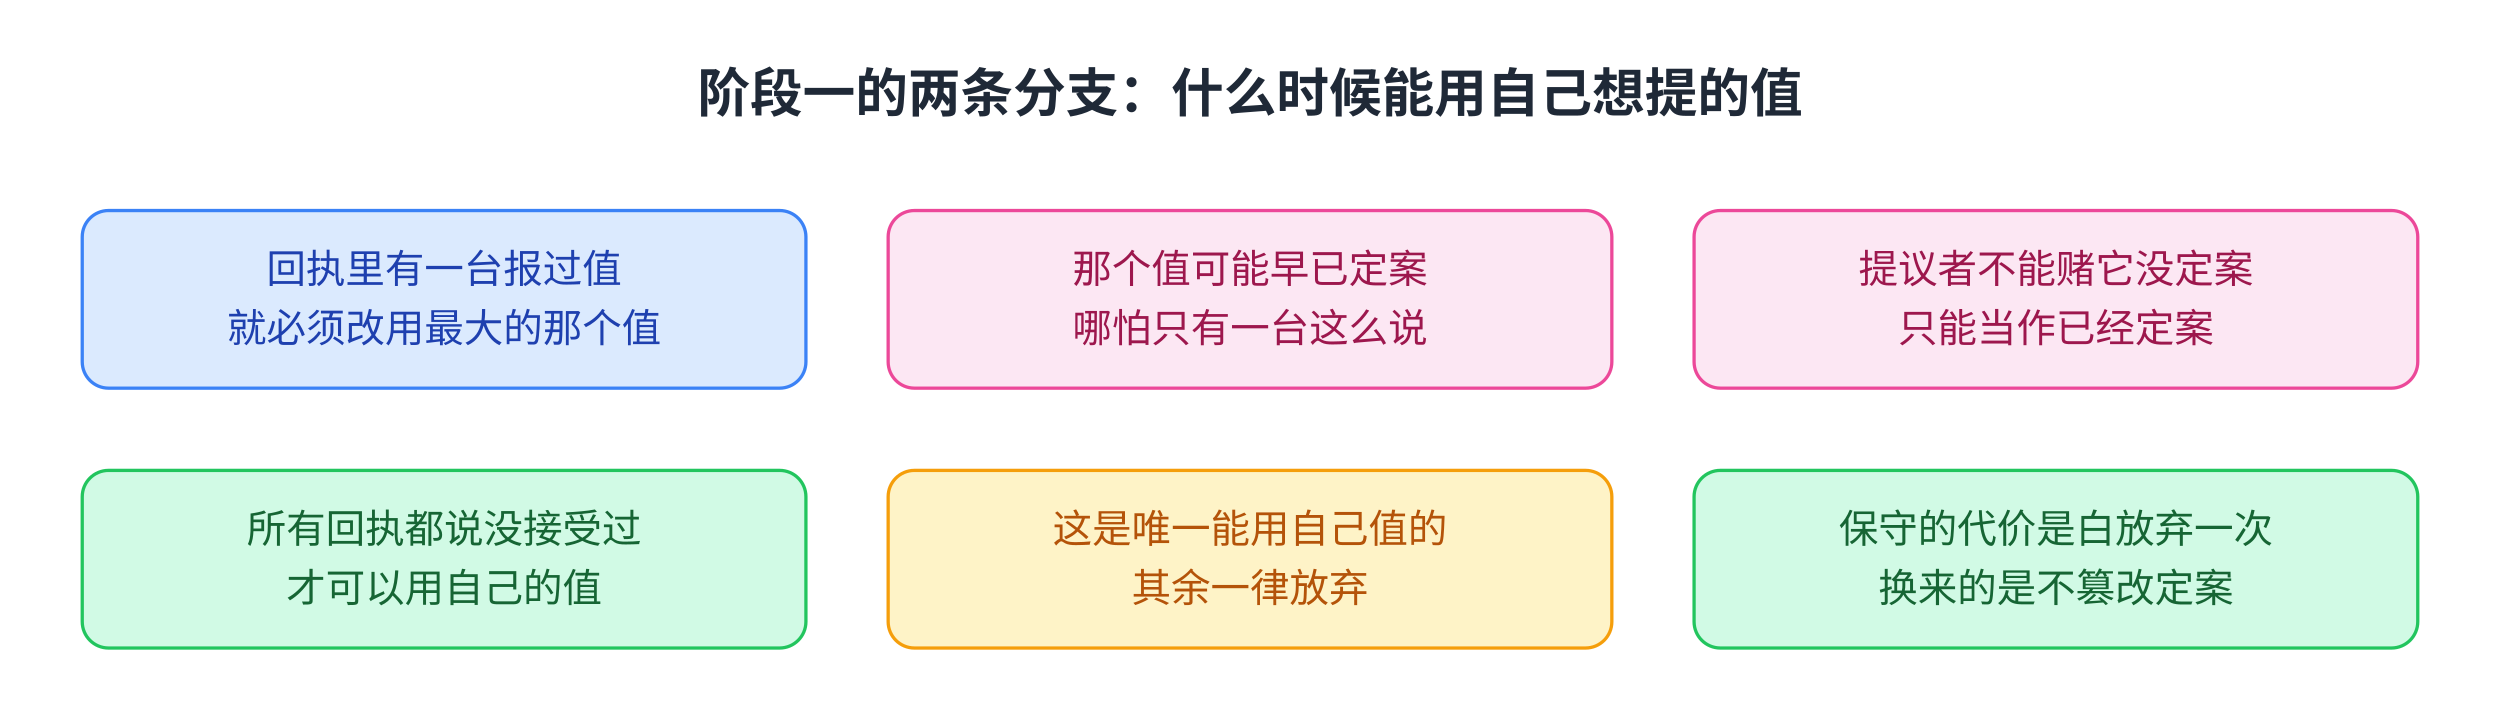
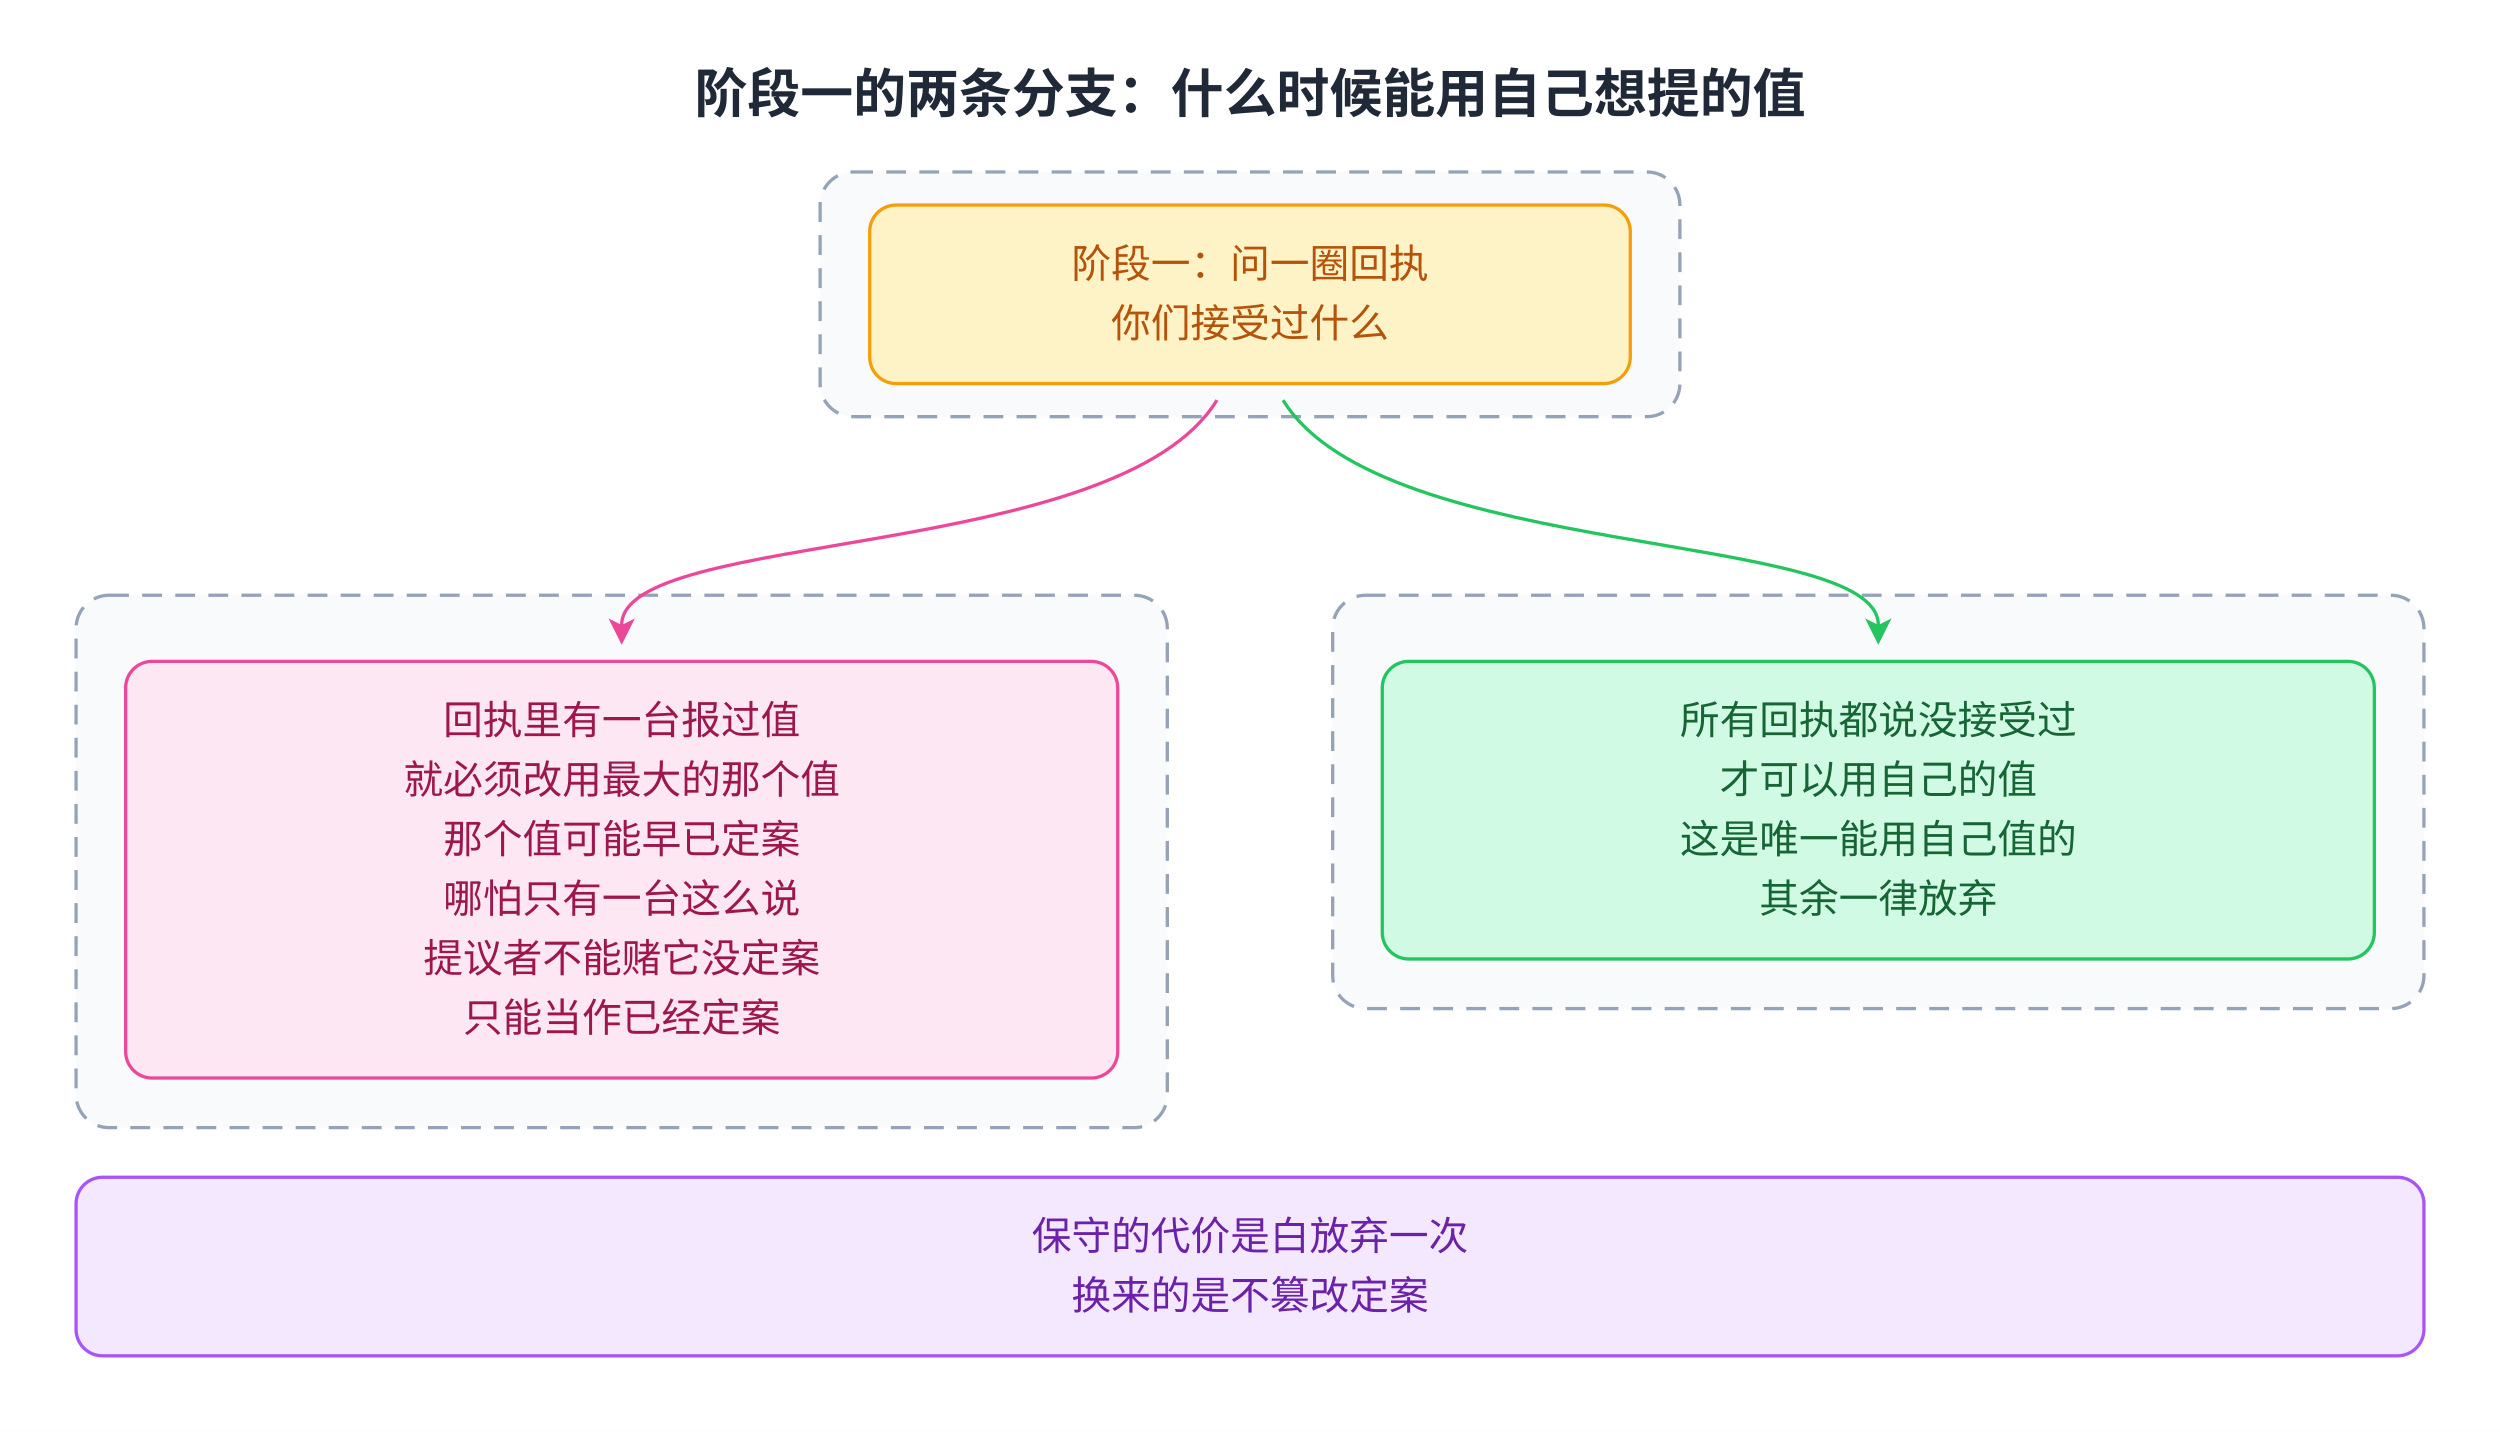
- <svg xmlns="http://www.w3.org/2000/svg" viewBox="0 0 760 221" width="760" height="221" role="img" aria-labelledby="fig-paxos-13-title fig-paxos-13-desc">
+ <svg xmlns="http://www.w3.org/2000/svg" viewBox="2 0 756 433" width="756" height="433" role="img" aria-labelledby="fig-paxos-13-title fig-paxos-13-desc">
  <defs>
    <style>
      text { font-family: 'PingFang SC', 'Microsoft YaHei', 'Noto Sans CJK SC', system-ui, sans-serif; }
    </style>
-     <marker id="arrow" markerWidth="8" markerHeight="8" refX="2" refY="4" orient="auto" markerUnits="userSpaceOnUse">
-       <path d="M0,0 L8,4 L0,8 L2,4 z" fill="#64748b" />
+     <marker id="arrow-green" markerWidth="8" markerHeight="8" refX="2" refY="4" orient="auto" markerUnits="userSpaceOnUse">
+       <path d="M0,0 L8,4 L0,8 L2,4 z" fill="#22c55e" />
+     </marker>
+     <marker id="arrow-pink" markerWidth="8" markerHeight="8" refX="2" refY="4" orient="auto" markerUnits="userSpaceOnUse">
+       <path d="M0,0 L8,4 L0,8 L2,4 z" fill="#ec4899" />
    </marker>
  </defs>
-   <rect x="0" y="0" width="760" height="221" fill="#ffffff" />
+   <rect x="2" y="0" width="756" height="433" fill="#ffffff" />
  <text x="380" y="34" font-size="16" font-weight="600" fill="#1f2937" text-anchor="middle">阶段一的两条分支：什么时候能用自己想提的值</text>
-   <rect x="25" y="64" width="220" height="54" rx="8" fill="#dbeafe" stroke="#3b82f6" />
-   <text x="135" y="86" font-size="12" fill="#1e40af" text-anchor="middle">回执里有一台报过值</text>
-   <text x="135" y="104" font-size="12" fill="#1e40af" text-anchor="middle">就必须改用最大的那个值</text>
-   <rect x="270" y="64" width="220" height="54" rx="8" fill="#fce7f3" stroke="#ec4899" />
-   <text x="380" y="86" font-size="12" fill="#9d174d" text-anchor="middle">那个值可能早已定案</text>
-   <text x="380" y="104" font-size="12" fill="#9d174d" text-anchor="middle">哪怕只有一台这么说</text>
-   <rect x="515" y="64" width="220" height="54" rx="8" fill="#fce7f3" stroke="#ec4899" />
-   <text x="625" y="86" font-size="12" fill="#9d174d" text-anchor="middle">提议者不能赌它没定案</text>
-   <text x="625" y="104" font-size="12" fill="#9d174d" text-anchor="middle">只能当作已经定案</text>
-   <rect x="25" y="143" width="220" height="54" rx="8" fill="#d1fae5" stroke="#22c55e" />
-   <text x="135" y="165" font-size="12" fill="#166534" text-anchor="middle">所有回执都说没接受过</text>
-   <text x="135" y="183" font-size="12" fill="#166534" text-anchor="middle">才可以用自己的值</text>
-   <rect x="270" y="143" width="220" height="54" rx="8" fill="#fef3c7" stroke="#f59e0b" />
-   <text x="380" y="165" font-size="12" fill="#b45309" text-anchor="middle">这是唯一能用自己值的</text>
-   <text x="380" y="183" font-size="12" fill="#b45309" text-anchor="middle">其余一律放弃</text>
-   <rect x="515" y="143" width="220" height="54" rx="8" fill="#d1fae5" stroke="#22c55e" />
-   <text x="625" y="165" font-size="12" fill="#166534" text-anchor="middle">保守的代价是白放弃一次</text>
-   <text x="625" y="183" font-size="12" fill="#166534" text-anchor="middle">换来的是不篡改定案</text>
+   <rect x="250" y="52" width="260" height="74" rx="10" fill="#f8fafc" stroke="#94a3b8" stroke-dasharray="6,4" />
+   <rect x="265" y="62" width="230" height="54" rx="8" fill="#fef3c7" stroke="#f59e0b" />
+   <text x="380" y="84" font-size="12" fill="#b45309" text-anchor="middle">阶段一：问一圈回执</text>
+   <text x="380" y="102" font-size="12" fill="#b45309" text-anchor="middle">你们接受过什么</text>
+   <rect x="25" y="180" width="330" height="161" rx="10" fill="#f8fafc" stroke="#94a3b8" stroke-dasharray="6,4" />
+   <rect x="405" y="180" width="330" height="125" rx="10" fill="#f8fafc" stroke="#94a3b8" stroke-dasharray="6,4" />
+   <rect x="40" y="200" width="300" height="126" rx="8" fill="#fce7f3" stroke="#ec4899" />
+   <text x="190" y="222" font-size="12" fill="#9d174d" text-anchor="middle">回执里有一台报过值</text>
+   <text x="190" y="240" font-size="12" fill="#9d174d" text-anchor="middle">就必须改用最大的那个值</text>
+   <text x="190" y="258" font-size="12" fill="#9d174d" text-anchor="middle">那个值可能早已定案</text>
+   <text x="190" y="276" font-size="12" fill="#9d174d" text-anchor="middle">哪怕只有一台这么说</text>
+   <text x="190" y="294" font-size="12" fill="#9d174d" text-anchor="middle">提议者不能赌它没定案</text>
+   <text x="190" y="312" font-size="12" fill="#9d174d" text-anchor="middle">只能当作已经定案</text>
+   <rect x="420" y="200" width="300" height="90" rx="8" fill="#d1fae5" stroke="#22c55e" />
+   <text x="570" y="222" font-size="12" fill="#166534" text-anchor="middle">所有回执都说没接受过</text>
+   <text x="570" y="240" font-size="12" fill="#166534" text-anchor="middle">才可以用自己的值</text>
+   <text x="570" y="258" font-size="12" fill="#166534" text-anchor="middle">这是唯一能用自己值的</text>
+   <text x="570" y="276" font-size="12" fill="#166534" text-anchor="middle">其余一律放弃</text>
+   <path d="M370,121 C340,170 190,160 190,189" fill="none" stroke="#ec4899" marker-end="url(#arrow-pink)" />
+   <path d="M390,121 C420,170 570,160 570,189" fill="none" stroke="#22c55e" marker-end="url(#arrow-green)" />
+   <rect x="25" y="356" width="710" height="54" rx="8" fill="#f3e8ff" stroke="#a855f7" />
+   <text x="380" y="378" font-size="12" fill="#6b21a8" text-anchor="middle">保守的代价是白放弃一次</text>
+   <text x="380" y="396" font-size="12" fill="#6b21a8" text-anchor="middle">换来的是不篡改定案</text>
</svg>
